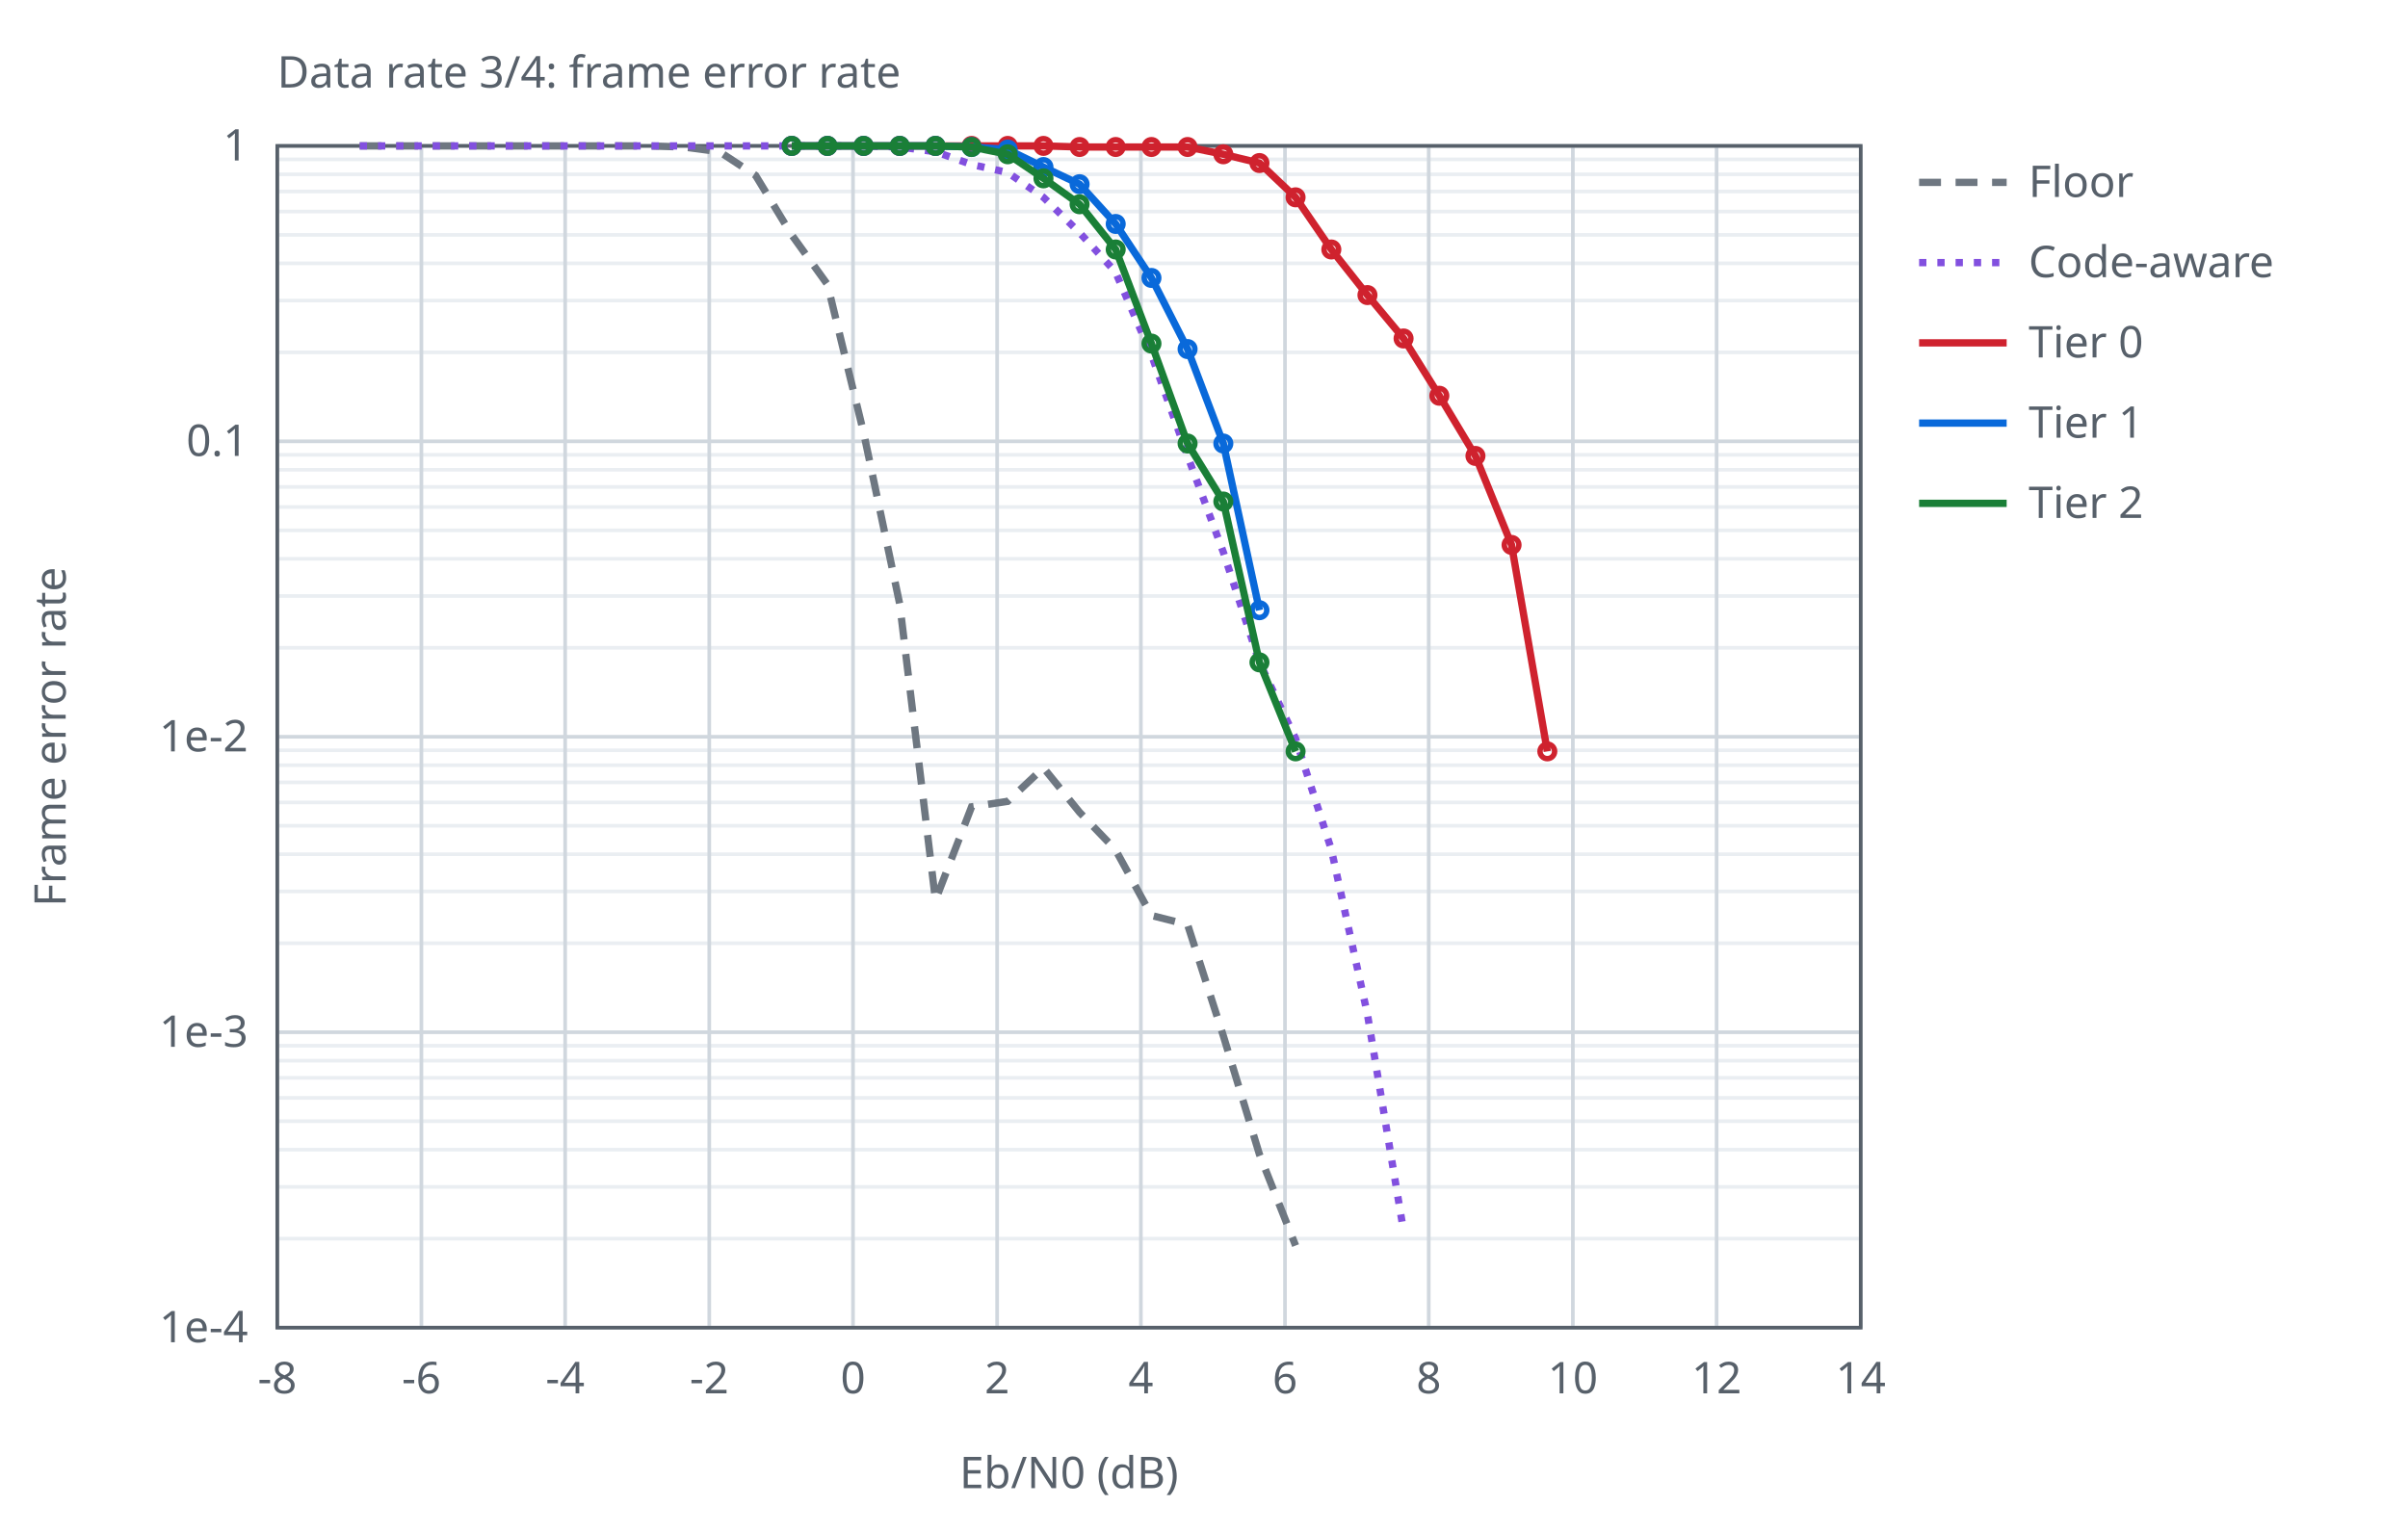
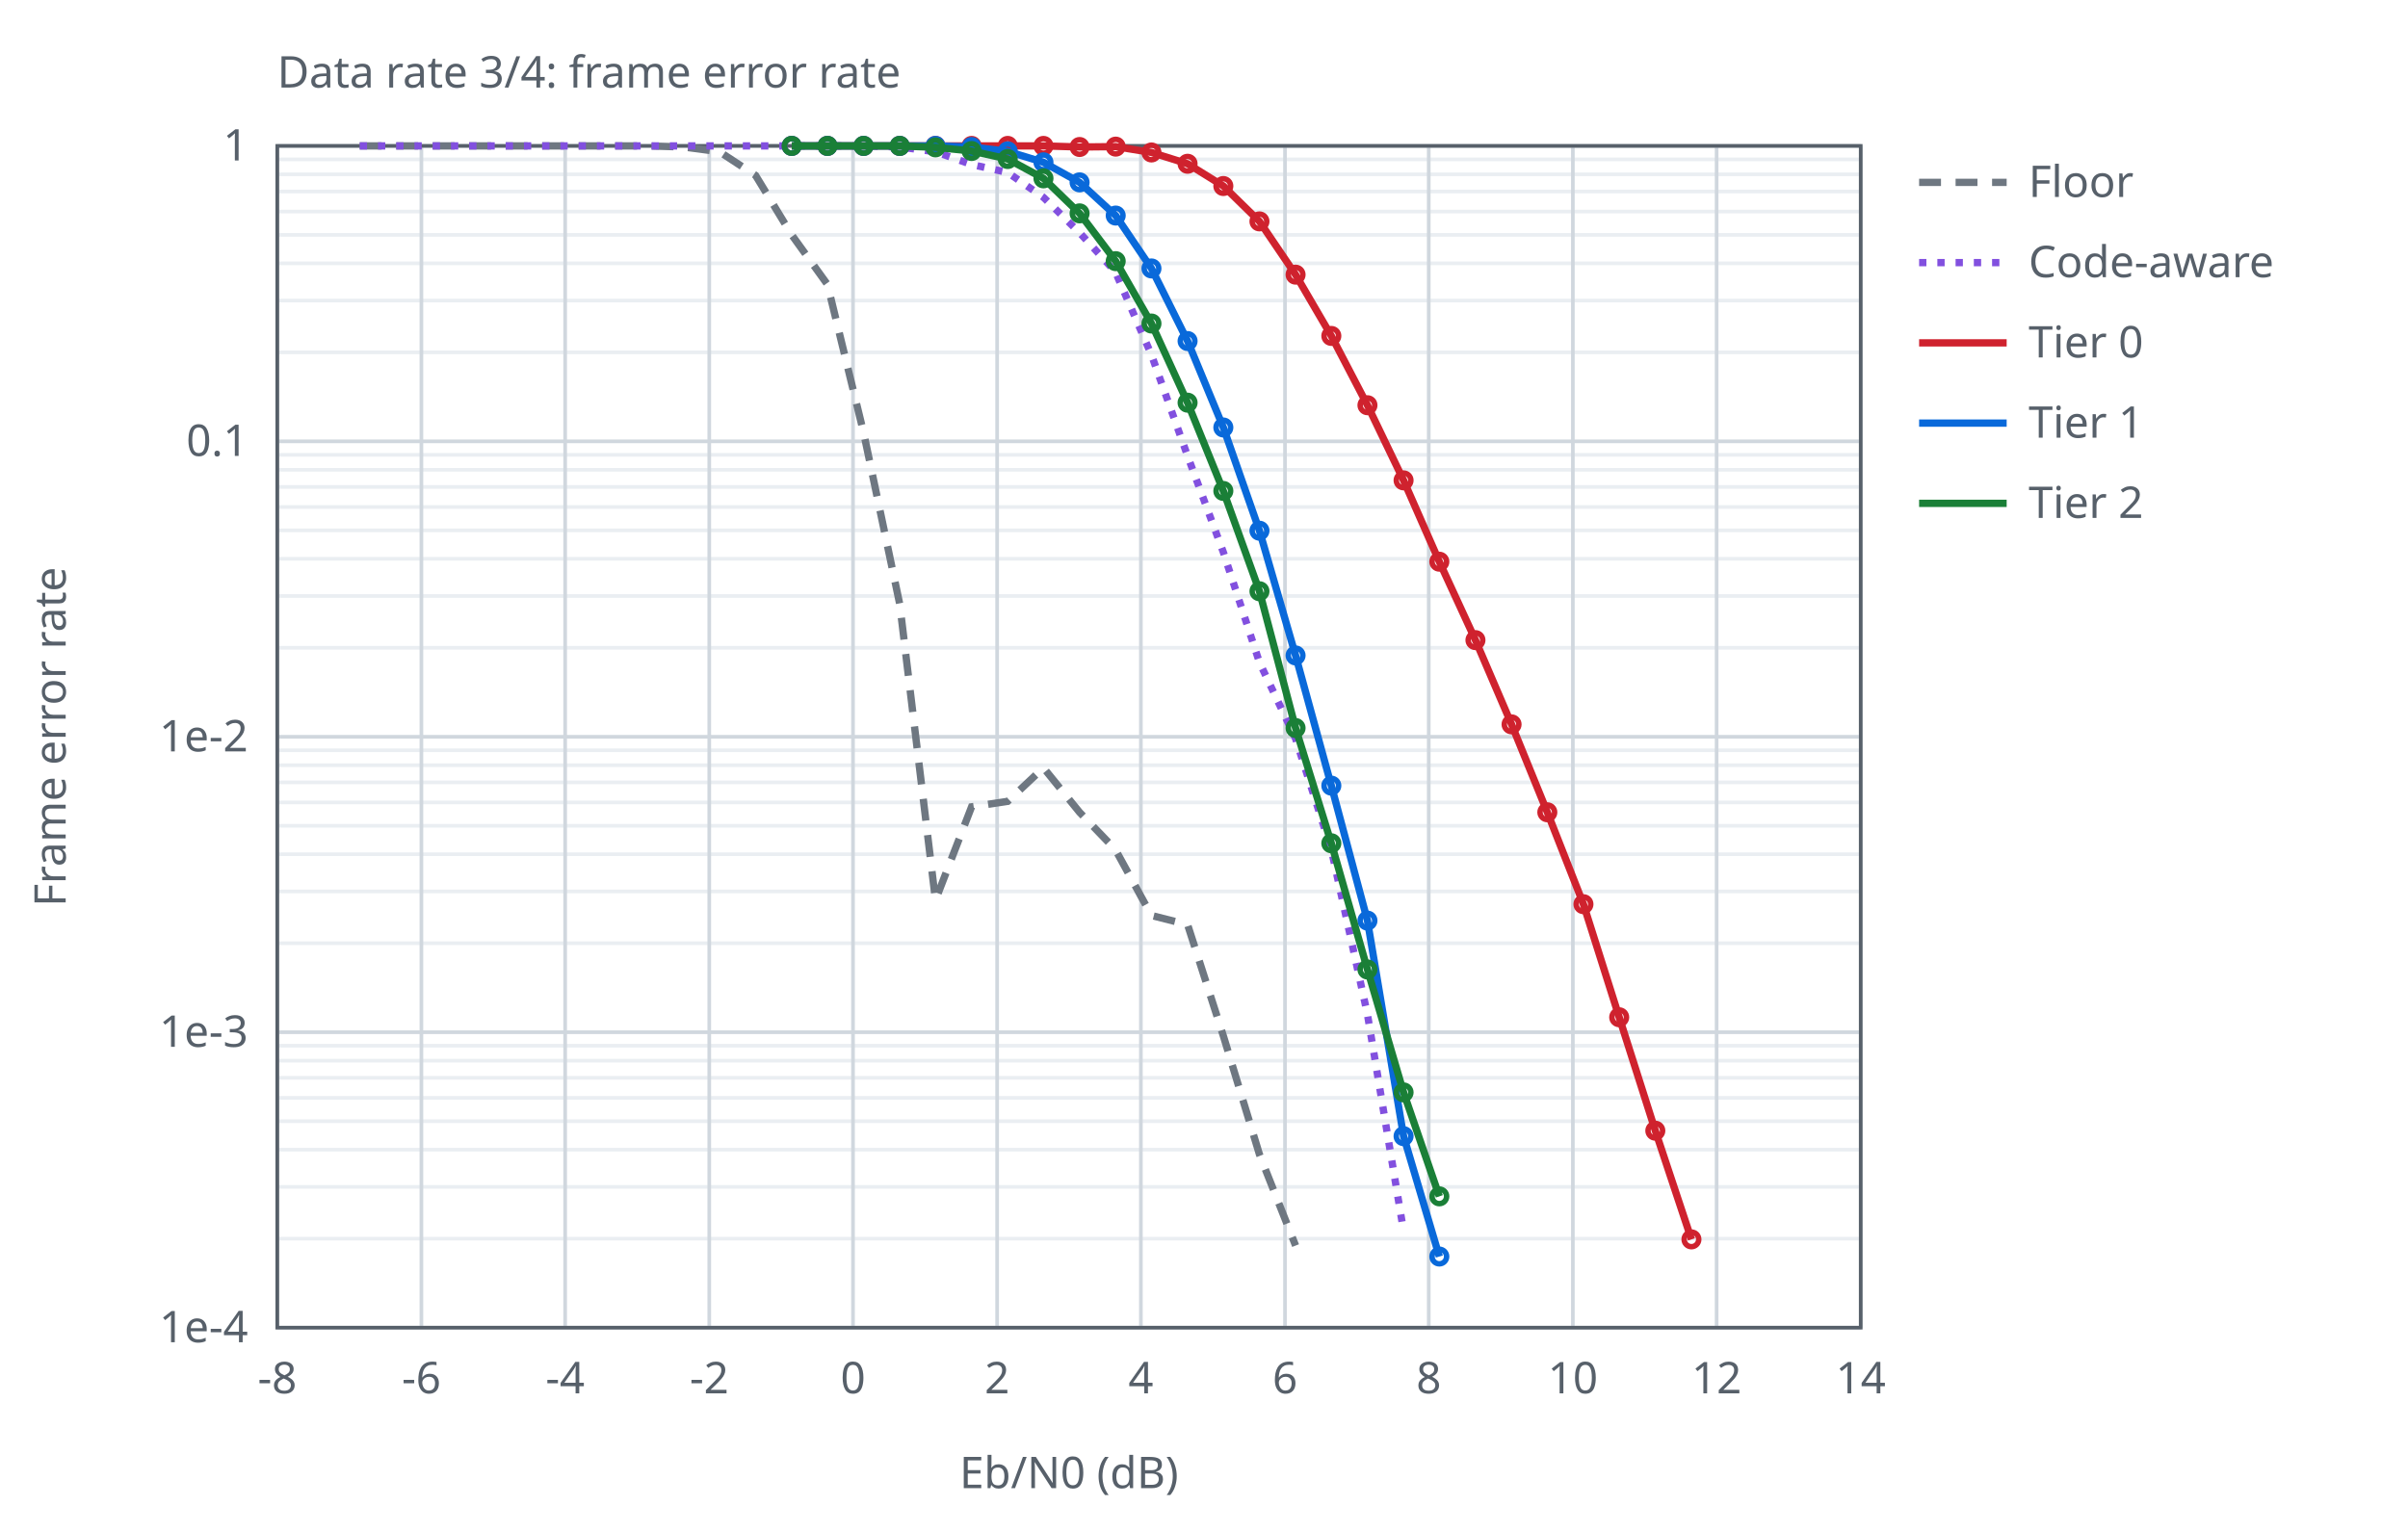
<svg xmlns="http://www.w3.org/2000/svg" width="660" height="420" viewBox="0 0 660 420">
  <style>text{font-family:sans-serif;font-size:12px;fill:#57606a}.ax{stroke:#57606a;stroke-width:1;fill:none}.gr{stroke:#d0d7de;stroke-width:1}.mi{stroke:#eaeef2;stroke-width:1}.s0{stroke:#6e7781}.s1{stroke:#cf222e}.s2{stroke:#0969da}.s3{stroke:#1a7f37}.s4{stroke:#8250df}.l{fill:none;stroke-width:2}.p{fill:none;stroke-width:1.5}@media (prefers-color-scheme:dark){text{fill:#c9d1d9}.ax{stroke:#8b949e}.gr{stroke:#30363d}.mi{stroke:#21262d}.s0{stroke:#8b949e}.s1{stroke:#ff7b72}.s2{stroke:#58a6ff}.s3{stroke:#3fb950}.s4{stroke:#d2a8ff}}</style>
  <text x="76.0" y="24">Data rate 3/4: frame error rate</text>
  <line class="mi" x1="76.0" y1="96.6" x2="510.0" y2="96.6" />
  <line class="mi" x1="76.0" y1="82.4" x2="510.0" y2="82.4" />
  <line class="mi" x1="76.0" y1="72.2" x2="510.0" y2="72.2" />
  <line class="mi" x1="76.0" y1="64.4" x2="510.0" y2="64.4" />
  <line class="mi" x1="76.0" y1="58.0" x2="510.0" y2="58.0" />
  <line class="mi" x1="76.0" y1="52.5" x2="510.0" y2="52.5" />
  <line class="mi" x1="76.0" y1="47.8" x2="510.0" y2="47.8" />
  <line class="mi" x1="76.0" y1="43.7" x2="510.0" y2="43.7" />
  <line class="mi" x1="76.0" y1="177.6" x2="510.0" y2="177.6" />
  <line class="mi" x1="76.0" y1="163.4" x2="510.0" y2="163.4" />
  <line class="mi" x1="76.0" y1="153.2" x2="510.0" y2="153.2" />
  <line class="mi" x1="76.0" y1="145.4" x2="510.0" y2="145.4" />
  <line class="mi" x1="76.0" y1="139.0" x2="510.0" y2="139.0" />
  <line class="mi" x1="76.0" y1="133.5" x2="510.0" y2="133.5" />
  <line class="mi" x1="76.0" y1="128.8" x2="510.0" y2="128.8" />
  <line class="mi" x1="76.0" y1="124.7" x2="510.0" y2="124.7" />
  <line class="mi" x1="76.0" y1="258.6" x2="510.0" y2="258.6" />
  <line class="mi" x1="76.0" y1="244.4" x2="510.0" y2="244.4" />
  <line class="mi" x1="76.0" y1="234.2" x2="510.0" y2="234.2" />
  <line class="mi" x1="76.0" y1="226.4" x2="510.0" y2="226.4" />
  <line class="mi" x1="76.0" y1="220.0" x2="510.0" y2="220.0" />
  <line class="mi" x1="76.0" y1="214.5" x2="510.0" y2="214.5" />
  <line class="mi" x1="76.0" y1="209.8" x2="510.0" y2="209.8" />
  <line class="mi" x1="76.0" y1="205.7" x2="510.0" y2="205.7" />
  <line class="mi" x1="76.0" y1="339.6" x2="510.0" y2="339.6" />
  <line class="mi" x1="76.0" y1="325.4" x2="510.0" y2="325.4" />
  <line class="mi" x1="76.0" y1="315.2" x2="510.0" y2="315.2" />
  <line class="mi" x1="76.0" y1="307.4" x2="510.0" y2="307.4" />
  <line class="mi" x1="76.0" y1="301.0" x2="510.0" y2="301.0" />
  <line class="mi" x1="76.0" y1="295.5" x2="510.0" y2="295.5" />
  <line class="mi" x1="76.0" y1="290.8" x2="510.0" y2="290.8" />
  <line class="mi" x1="76.0" y1="286.7" x2="510.0" y2="286.7" />
  <line class="gr" x1="76.0" y1="364.0" x2="76.0" y2="40.0" />
  <text x="76.0" y="382.0" text-anchor="middle">-8</text>
  <line class="gr" x1="115.5" y1="364.0" x2="115.5" y2="40.0" />
  <text x="115.5" y="382.0" text-anchor="middle">-6</text>
  <line class="gr" x1="154.9" y1="364.0" x2="154.9" y2="40.0" />
  <text x="154.9" y="382.0" text-anchor="middle">-4</text>
  <line class="gr" x1="194.4" y1="364.0" x2="194.4" y2="40.0" />
  <text x="194.4" y="382.0" text-anchor="middle">-2</text>
  <line class="gr" x1="233.8" y1="364.0" x2="233.8" y2="40.0" />
  <text x="233.8" y="382.0" text-anchor="middle">0</text>
  <line class="gr" x1="273.3" y1="364.0" x2="273.3" y2="40.0" />
  <text x="273.3" y="382.0" text-anchor="middle">2</text>
  <line class="gr" x1="312.7" y1="364.0" x2="312.7" y2="40.0" />
  <text x="312.7" y="382.0" text-anchor="middle">4</text>
  <line class="gr" x1="352.2" y1="364.0" x2="352.2" y2="40.0" />
  <text x="352.2" y="382.0" text-anchor="middle">6</text>
  <line class="gr" x1="391.6" y1="364.0" x2="391.6" y2="40.0" />
  <text x="391.6" y="382.0" text-anchor="middle">8</text>
  <line class="gr" x1="431.1" y1="364.0" x2="431.1" y2="40.0" />
  <text x="431.1" y="382.0" text-anchor="middle">10</text>
  <line class="gr" x1="470.5" y1="364.0" x2="470.5" y2="40.0" />
  <text x="470.5" y="382.0" text-anchor="middle">12</text>
  <line class="gr" x1="510.0" y1="364.0" x2="510.0" y2="40.0" />
  <text x="510.0" y="382.0" text-anchor="middle">14</text>
  <line class="gr" x1="76.0" y1="40.0" x2="510.0" y2="40.0" />
  <text x="68.0" y="44.0" text-anchor="end">1</text>
  <line class="gr" x1="76.0" y1="121.0" x2="510.0" y2="121.0" />
  <text x="68.0" y="125.0" text-anchor="end">0.1</text>
  <line class="gr" x1="76.0" y1="202.0" x2="510.0" y2="202.0" />
  <text x="68.0" y="206.0" text-anchor="end">1e-2</text>
  <line class="gr" x1="76.0" y1="283.0" x2="510.0" y2="283.0" />
  <text x="68.0" y="287.0" text-anchor="end">1e-3</text>
  <line class="gr" x1="76.0" y1="364.0" x2="510.0" y2="364.0" />
  <text x="68.0" y="368.0" text-anchor="end">1e-4</text>
  <rect class="ax" x="76.0" y="40.0" width="434.0" height="324.0" />
  <text x="293.0" y="408.0" text-anchor="middle">Eb/N0 (dB)</text>
  <text x="18" y="202.0" text-anchor="middle" transform="rotate(-90 18 202.0)">Frame error rate</text>
  <path class="l s0" stroke-dasharray="6 4" d="M98.6,40.0 L108.5,40.0 L118.3,40.0 L128.2,40.0 L138.1,40.0 L147.9,40.0 L157.8,40.0 L167.7,40.0 L177.5,40.0 L187.4,40.3 L197.2,41.6 L207.1,48.1 L217.0,64.4 L226.8,78.0 L236.7,118.6 L246.6,165.6 L256.4,246.8 L266.3,221.2 L276.2,219.7 L286.0,210.5 L295.9,222.7 L305.7,232.9 L315.6,251.0 L325.5,253.5 L335.3,284.0 L345.2,316.5 L355.1,341.5" />
  <line class="l s0" stroke-dasharray="6 4" x1="526.0" y1="50.0" x2="550.0" y2="50.0" />
  <text x="556.0" y="54.0">Floor</text>
  <path class="l s4" stroke-dasharray="2 3" d="M98.6,40.0 L108.5,40.0 L118.3,40.0 L128.2,40.0 L138.1,40.0 L147.9,40.0 L157.8,40.0 L167.7,40.0 L177.5,40.0 L187.4,40.0 L197.2,40.0 L207.1,40.0 L217.0,40.0 L226.8,40.0 L236.7,40.0 L246.6,40.3 L256.4,41.6 L266.3,45.1 L276.2,47.3 L286.0,54.1 L295.9,63.8 L305.7,74.5 L315.6,97.3 L325.5,125.0 L335.3,151.4 L345.2,181.6 L355.1,202.5 L364.9,232.9 L374.8,278.1 L384.7,337.5" />
  <line class="l s4" stroke-dasharray="2 3" x1="526.0" y1="72.0" x2="550.0" y2="72.0" />
  <text x="556.0" y="76.0">Code-aware</text>
-   <path class="l s1" d="M217.0,40.0 L226.8,40.0 L236.7,40.0 L246.6,40.0 L256.4,40.0 L266.3,40.0 L276.2,40.0 L286.0,40.0 L295.9,40.3 L305.8,40.3 L315.6,40.3 L325.5,40.3 L335.3,42.3 L345.2,44.7 L355.1,54.1 L364.9,68.4 L374.8,80.9 L384.7,92.8 L394.5,108.5 L404.4,125.0 L414.3,149.4 L424.1,206.0" />
+   <path class="l s1" d="M217.0,40.0 L226.8,40.0 L236.7,40.0 L246.6,40.0 L256.4,40.0 L266.3,40.0 L276.2,40.0 L286.0,40.0 L295.9,40.3 L305.8,40.2 L315.6,41.8 L325.5,44.9 L335.3,51.0 L345.2,60.7 L355.1,75.3 L364.9,92.1 L374.8,111.1 L384.7,131.7 L394.5,154.0 L404.4,175.5 L414.3,198.6 L424.1,222.7 L434.0,247.9 L443.8,278.9 L453.7,310.0 L463.6,339.8" />
  <circle class="p s1" cx="217.0" cy="40.0" r="2" />
  <circle class="p s1" cx="226.8" cy="40.0" r="2" />
  <circle class="p s1" cx="236.7" cy="40.0" r="2" />
  <circle class="p s1" cx="246.6" cy="40.0" r="2" />
  <circle class="p s1" cx="256.4" cy="40.0" r="2" />
  <circle class="p s1" cx="266.3" cy="40.0" r="2" />
  <circle class="p s1" cx="276.2" cy="40.0" r="2" />
  <circle class="p s1" cx="286.0" cy="40.0" r="2" />
  <circle class="p s1" cx="295.9" cy="40.3" r="2" />
-   <circle class="p s1" cx="305.8" cy="40.3" r="2" />
-   <circle class="p s1" cx="315.6" cy="40.3" r="2" />
-   <circle class="p s1" cx="325.5" cy="40.3" r="2" />
-   <circle class="p s1" cx="335.3" cy="42.3" r="2" />
-   <circle class="p s1" cx="345.2" cy="44.7" r="2" />
-   <circle class="p s1" cx="355.1" cy="54.1" r="2" />
-   <circle class="p s1" cx="364.9" cy="68.4" r="2" />
-   <circle class="p s1" cx="374.8" cy="80.9" r="2" />
-   <circle class="p s1" cx="384.7" cy="92.8" r="2" />
-   <circle class="p s1" cx="394.5" cy="108.5" r="2" />
-   <circle class="p s1" cx="404.4" cy="125.0" r="2" />
-   <circle class="p s1" cx="414.3" cy="149.4" r="2" />
-   <circle class="p s1" cx="424.1" cy="206.0" r="2" />
+   <circle class="p s1" cx="305.8" cy="40.2" r="2" />
+   <circle class="p s1" cx="315.6" cy="41.8" r="2" />
+   <circle class="p s1" cx="325.5" cy="44.9" r="2" />
+   <circle class="p s1" cx="335.3" cy="51.0" r="2" />
+   <circle class="p s1" cx="345.2" cy="60.7" r="2" />
+   <circle class="p s1" cx="355.1" cy="75.3" r="2" />
+   <circle class="p s1" cx="364.9" cy="92.1" r="2" />
+   <circle class="p s1" cx="374.8" cy="111.1" r="2" />
+   <circle class="p s1" cx="384.7" cy="131.7" r="2" />
+   <circle class="p s1" cx="394.5" cy="154.0" r="2" />
+   <circle class="p s1" cx="404.4" cy="175.5" r="2" />
+   <circle class="p s1" cx="414.3" cy="198.6" r="2" />
+   <circle class="p s1" cx="424.1" cy="222.7" r="2" />
+   <circle class="p s1" cx="434.0" cy="247.9" r="2" />
+   <circle class="p s1" cx="443.8" cy="278.9" r="2" />
+   <circle class="p s1" cx="453.7" cy="310.0" r="2" />
+   <circle class="p s1" cx="463.6" cy="339.8" r="2" />
  <line class="l s1" x1="526.0" y1="94.0" x2="550.0" y2="94.0" />
  <text x="556.0" y="98.0">Tier 0</text>
-   <path class="l s2" d="M217.0,40.0 L226.8,40.0 L236.7,40.0 L246.6,40.0 L256.4,40.0 L266.3,40.3 L276.2,41.0 L286.0,45.8 L295.9,50.5 L305.8,61.4 L315.6,76.2 L325.5,95.7 L335.3,121.6 L345.2,167.3" />
+   <path class="l s2" d="M217.0,40.0 L226.8,40.0 L236.7,40.0 L246.6,40.0 L256.4,40.0 L266.3,40.3 L276.2,41.5 L286.0,44.5 L295.9,50.0 L305.8,59.1 L315.6,73.6 L325.5,93.5 L335.3,117.2 L345.2,145.5 L355.1,179.7 L364.9,215.4 L374.8,252.4 L384.7,311.5 L394.5,344.5" />
  <circle class="p s2" cx="217.0" cy="40.0" r="2" />
  <circle class="p s2" cx="226.8" cy="40.0" r="2" />
  <circle class="p s2" cx="236.7" cy="40.0" r="2" />
  <circle class="p s2" cx="246.6" cy="40.0" r="2" />
  <circle class="p s2" cx="256.4" cy="40.0" r="2" />
  <circle class="p s2" cx="266.3" cy="40.3" r="2" />
-   <circle class="p s2" cx="276.2" cy="41.0" r="2" />
-   <circle class="p s2" cx="286.0" cy="45.8" r="2" />
-   <circle class="p s2" cx="295.9" cy="50.5" r="2" />
-   <circle class="p s2" cx="305.8" cy="61.4" r="2" />
-   <circle class="p s2" cx="315.6" cy="76.2" r="2" />
-   <circle class="p s2" cx="325.5" cy="95.7" r="2" />
-   <circle class="p s2" cx="335.3" cy="121.6" r="2" />
-   <circle class="p s2" cx="345.2" cy="167.3" r="2" />
+   <circle class="p s2" cx="276.2" cy="41.5" r="2" />
+   <circle class="p s2" cx="286.0" cy="44.5" r="2" />
+   <circle class="p s2" cx="295.9" cy="50.0" r="2" />
+   <circle class="p s2" cx="305.8" cy="59.1" r="2" />
+   <circle class="p s2" cx="315.6" cy="73.6" r="2" />
+   <circle class="p s2" cx="325.5" cy="93.5" r="2" />
+   <circle class="p s2" cx="335.3" cy="117.2" r="2" />
+   <circle class="p s2" cx="345.2" cy="145.5" r="2" />
+   <circle class="p s2" cx="355.1" cy="179.7" r="2" />
+   <circle class="p s2" cx="364.9" cy="215.4" r="2" />
+   <circle class="p s2" cx="374.8" cy="252.4" r="2" />
+   <circle class="p s2" cx="384.7" cy="311.5" r="2" />
+   <circle class="p s2" cx="394.5" cy="344.5" r="2" />
  <line class="l s2" x1="526.0" y1="116.0" x2="550.0" y2="116.0" />
  <text x="556.0" y="120.0">Tier 1</text>
-   <path class="l s3" d="M217.0,40.0 L226.8,40.0 L236.7,40.0 L246.6,40.0 L256.4,40.0 L266.3,40.3 L276.2,42.3 L286.0,48.9 L295.9,56.0 L305.8,68.4 L315.6,94.2 L325.5,121.6 L335.3,137.5 L345.2,181.6 L355.1,206.0" />
+   <path class="l s3" d="M217.0,40.0 L226.8,40.0 L236.7,40.0 L246.6,40.0 L256.4,40.4 L266.3,41.4 L276.2,43.6 L286.0,48.9 L295.9,58.5 L305.8,71.6 L315.6,88.7 L325.5,110.4 L335.3,134.6 L345.2,162.1 L355.1,199.6 L364.9,231.2 L374.8,265.8 L384.7,299.5 L394.5,328.0" />
  <circle class="p s3" cx="217.0" cy="40.0" r="2" />
  <circle class="p s3" cx="226.8" cy="40.0" r="2" />
  <circle class="p s3" cx="236.7" cy="40.0" r="2" />
  <circle class="p s3" cx="246.6" cy="40.0" r="2" />
-   <circle class="p s3" cx="256.4" cy="40.0" r="2" />
-   <circle class="p s3" cx="266.3" cy="40.3" r="2" />
-   <circle class="p s3" cx="276.2" cy="42.3" r="2" />
+   <circle class="p s3" cx="256.4" cy="40.4" r="2" />
+   <circle class="p s3" cx="266.3" cy="41.4" r="2" />
+   <circle class="p s3" cx="276.2" cy="43.6" r="2" />
  <circle class="p s3" cx="286.0" cy="48.9" r="2" />
-   <circle class="p s3" cx="295.9" cy="56.0" r="2" />
-   <circle class="p s3" cx="305.8" cy="68.4" r="2" />
-   <circle class="p s3" cx="315.6" cy="94.2" r="2" />
-   <circle class="p s3" cx="325.5" cy="121.6" r="2" />
-   <circle class="p s3" cx="335.3" cy="137.5" r="2" />
-   <circle class="p s3" cx="345.2" cy="181.6" r="2" />
-   <circle class="p s3" cx="355.1" cy="206.0" r="2" />
+   <circle class="p s3" cx="295.9" cy="58.5" r="2" />
+   <circle class="p s3" cx="305.8" cy="71.6" r="2" />
+   <circle class="p s3" cx="315.6" cy="88.7" r="2" />
+   <circle class="p s3" cx="325.5" cy="110.4" r="2" />
+   <circle class="p s3" cx="335.3" cy="134.6" r="2" />
+   <circle class="p s3" cx="345.2" cy="162.1" r="2" />
+   <circle class="p s3" cx="355.1" cy="199.6" r="2" />
+   <circle class="p s3" cx="364.9" cy="231.2" r="2" />
+   <circle class="p s3" cx="374.8" cy="265.8" r="2" />
+   <circle class="p s3" cx="384.7" cy="299.5" r="2" />
+   <circle class="p s3" cx="394.5" cy="328.0" r="2" />
  <line class="l s3" x1="526.0" y1="138.0" x2="550.0" y2="138.0" />
  <text x="556.0" y="142.0">Tier 2</text>
</svg>
